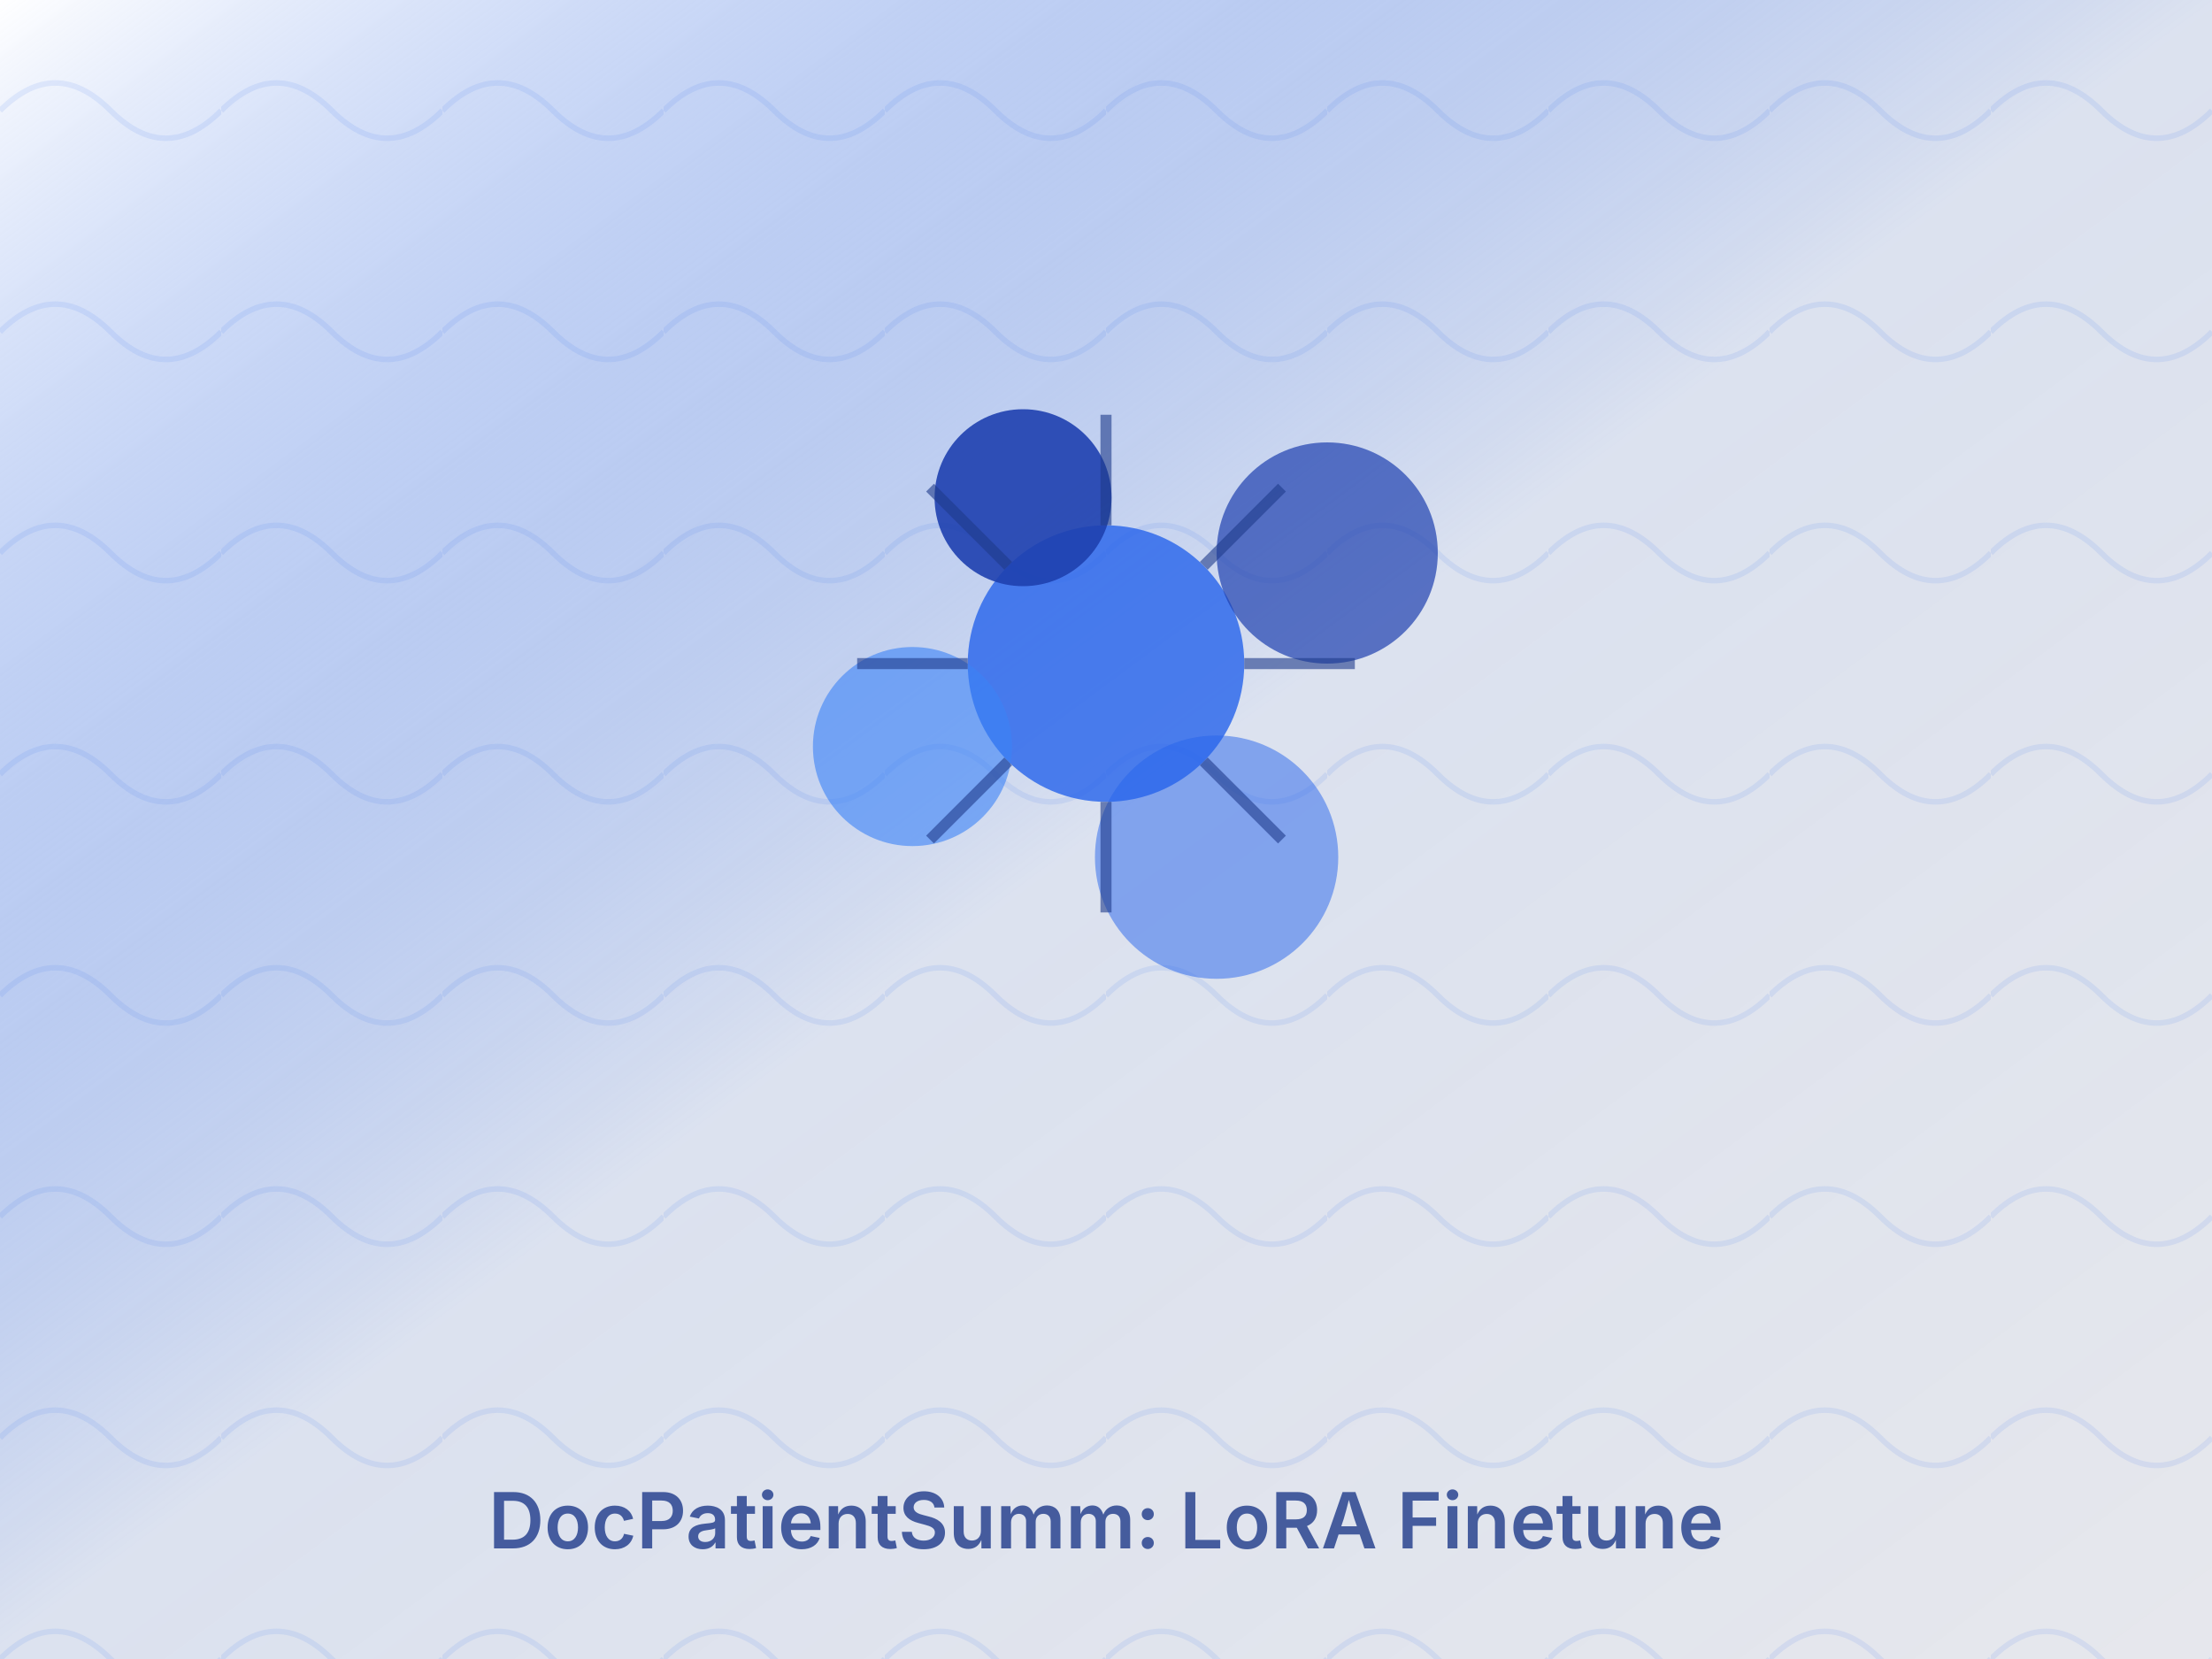
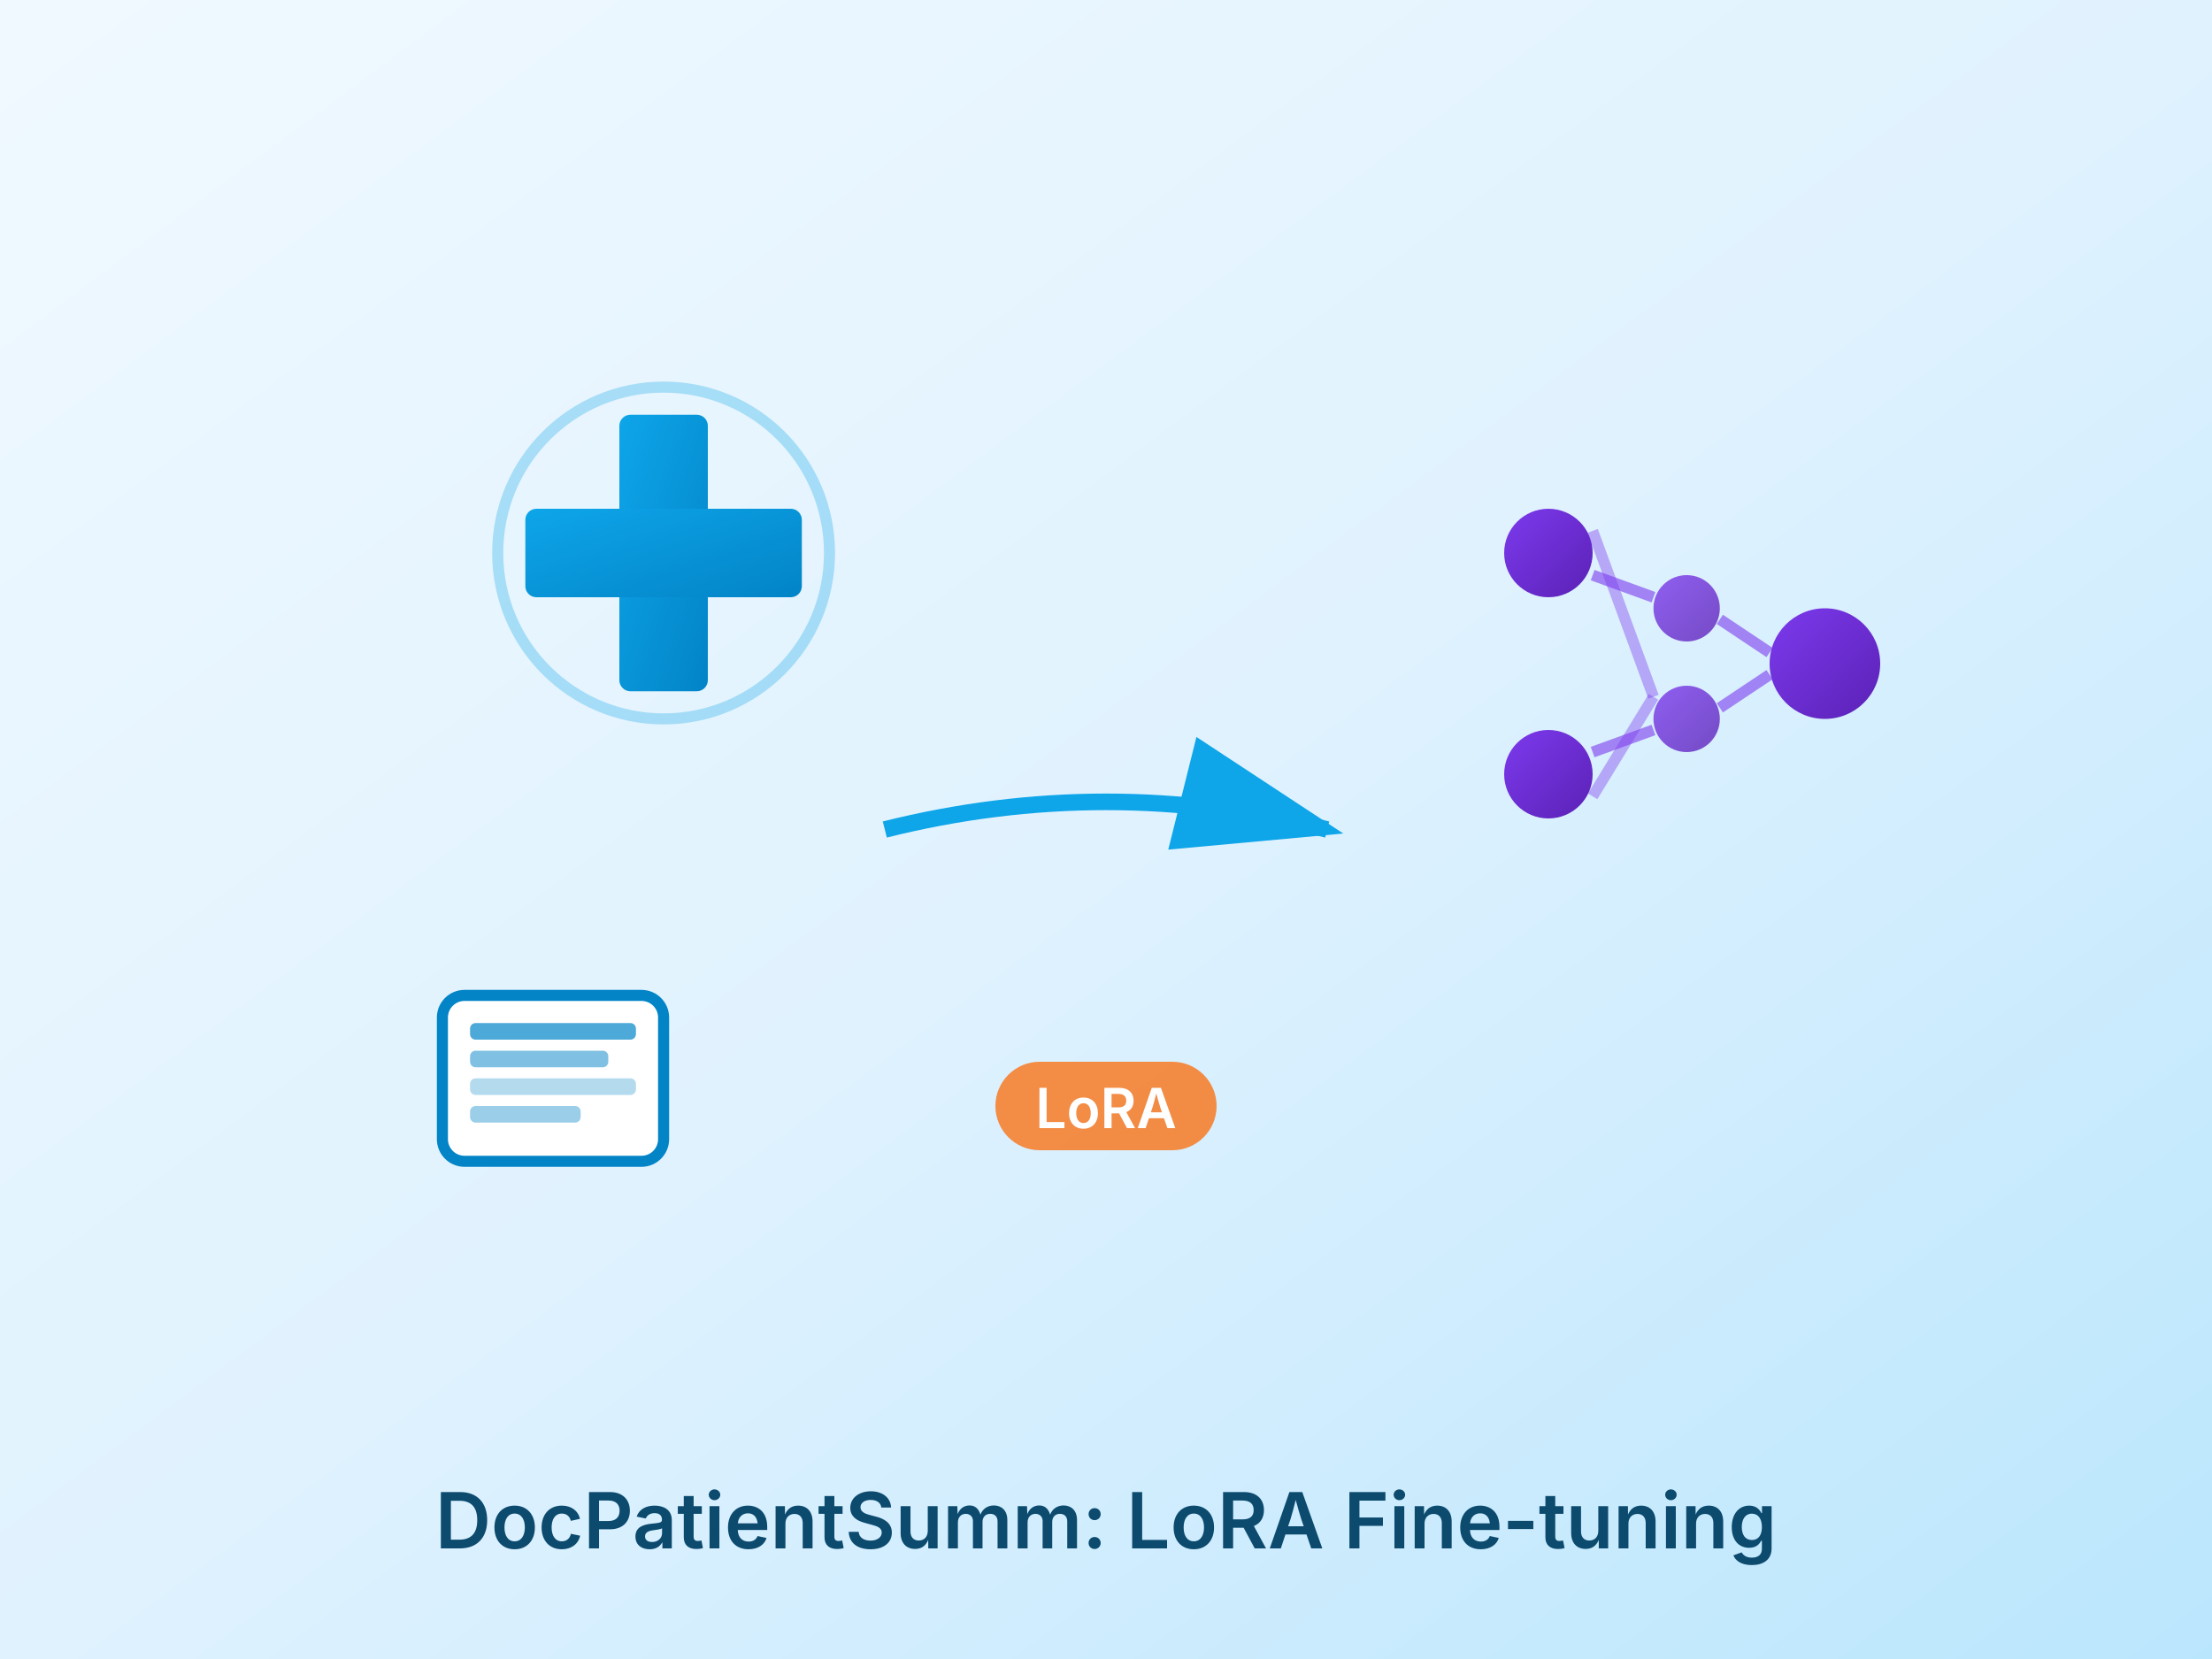
<svg xmlns="http://www.w3.org/2000/svg" width="400" height="300" viewBox="0 0 400 300">
  <defs>
-     <pattern id="waves" x="0" y="0" width="40" height="40" patternUnits="userSpaceOnUse">
-       <path d="M0,20 Q10,10 20,20 Q30,30 40,20" fill="none" stroke="#2563eb" stroke-width="1" opacity="0.1" />
-     </pattern>
-     <linearGradient id="oceanGradient" x1="0%" y1="0%" x2="100%" y2="100%">
-       <stop offset="0%" stop-color="#ffffff" />
-       <stop offset="50%" stop-color="#2563eb" stop-opacity="0.1" />
-       <stop offset="100%" stop-color="#1e40af" stop-opacity="0.05" />
+     <linearGradient id="medicalGradient" x1="0%" y1="0%" x2="100%" y2="100%">
+       <stop offset="0%" stop-color="#f0f9ff" />
+       <stop offset="50%" stop-color="#e0f2fe" />
+       <stop offset="100%" stop-color="#bae6fd" />
+     </linearGradient>
+     <linearGradient id="crossGradient" x1="0%" y1="0%" x2="100%" y2="100%">
+       <stop offset="0%" stop-color="#0ea5e9" />
+       <stop offset="100%" stop-color="#0284c7" />
+     </linearGradient>
+     <linearGradient id="aiGradient" x1="0%" y1="0%" x2="100%" y2="100%">
+       <stop offset="0%" stop-color="#7c3aed" />
+       <stop offset="100%" stop-color="#5b21b6" />
    </linearGradient>
  </defs>
-   <rect width="400" height="300" fill="url(#oceanGradient)" />
-   <rect width="400" height="300" fill="url(#waves)" />
-   <g transform="translate(200, 120)">
-     <circle cx="0" cy="0" r="25" fill="#2563eb" opacity="0.8" />
-     <circle cx="40" cy="-20" r="20" fill="#1e40af" opacity="0.7" />
-     <circle cx="-35" cy="15" r="18" fill="#3b82f6" opacity="0.6" />
-     <circle cx="20" cy="35" r="22" fill="#2563eb" opacity="0.5" />
-     <circle cx="-15" cy="-30" r="16" fill="#1e40af" opacity="0.9" />
-     <line x1="-17.68" y1="-17.68" x2="-31.82" y2="-31.82" stroke="#1e3a8a" stroke-width="2" opacity="0.6" />
-     <line x1="0" y1="-25" x2="0" y2="-45" stroke="#1e3a8a" stroke-width="2" opacity="0.6" />
-     <line x1="17.68" y1="-17.68" x2="31.82" y2="-31.82" stroke="#1e3a8a" stroke-width="2" opacity="0.6" />
-     <line x1="25" y1="0" x2="45" y2="0" stroke="#1e3a8a" stroke-width="2" opacity="0.6" />
-     <line x1="17.68" y1="17.68" x2="31.82" y2="31.82" stroke="#1e3a8a" stroke-width="2" opacity="0.6" />
-     <line x1="0" y1="25" x2="0" y2="45" stroke="#1e3a8a" stroke-width="2" opacity="0.6" />
-     <line x1="-17.68" y1="17.68" x2="-31.82" y2="31.82" stroke="#1e3a8a" stroke-width="2" opacity="0.6" />
-     <line x1="-25" y1="0" x2="-45" y2="0" stroke="#1e3a8a" stroke-width="2" opacity="0.6" />
+   <rect width="400" height="300" fill="url(#medicalGradient)" />
+   <g transform="translate(120, 100)">
+     <rect x="-8" y="-25" width="16" height="50" fill="url(#crossGradient)" rx="2" />
+     <rect x="-25" y="-8" width="50" height="16" fill="url(#crossGradient)" rx="2" />
+     <circle cx="0" cy="0" r="30" fill="none" stroke="#0ea5e9" stroke-width="2" opacity="0.3" />
  </g>
-   <text x="200" y="280" text-anchor="middle" fill="#1e3a8a" font-family="Inter, sans-serif" font-size="14" font-weight="600" opacity="0.8">
-         DocPatientSumm: LoRA Finetune
+   <g transform="translate(80, 180)">
+     <rect x="0" y="0" width="40" height="30" fill="#ffffff" stroke="#0284c7" stroke-width="2" rx="4" />
+     <rect x="5" y="5" width="30" height="3" fill="#0284c7" opacity="0.7" rx="1" />
+     <rect x="5" y="10" width="25" height="3" fill="#0284c7" opacity="0.5" rx="1" />
+     <rect x="5" y="15" width="30" height="3" fill="#0284c7" opacity="0.3" rx="1" />
+     <rect x="5" y="20" width="20" height="3" fill="#0284c7" opacity="0.4" rx="1" />
+   </g>
+   <g transform="translate(280, 120)">
+     <circle cx="0" cy="-20" r="8" fill="url(#aiGradient)" />
+     <circle cx="25" cy="-10" r="6" fill="url(#aiGradient)" opacity="0.8" />
+     <circle cx="25" cy="10" r="6" fill="url(#aiGradient)" opacity="0.8" />
+     <circle cx="0" cy="20" r="8" fill="url(#aiGradient)" />
+     <circle cx="50" cy="0" r="10" fill="url(#aiGradient)" />
+     <line x1="8" y1="-16" x2="19" y2="-12" stroke="#7c3aed" stroke-width="2" opacity="0.6" />
+     <line x1="8" y1="-24" x2="19" y2="6" stroke="#7c3aed" stroke-width="2" opacity="0.4" />
+     <line x1="8" y1="16" x2="19" y2="12" stroke="#7c3aed" stroke-width="2" opacity="0.6" />
+     <line x1="8" y1="24" x2="19" y2="6" stroke="#7c3aed" stroke-width="2" opacity="0.4" />
+     <line x1="31" y1="-8" x2="40" y2="-2" stroke="#7c3aed" stroke-width="2" opacity="0.6" />
+     <line x1="31" y1="8" x2="40" y2="2" stroke="#7c3aed" stroke-width="2" opacity="0.6" />
+   </g>
+   <path d="M160 150 Q200 140 240 150" fill="none" stroke="#0ea5e9" stroke-width="3" marker-end="url(#arrowhead)" />
+   <defs>
+     <marker id="arrowhead" markerWidth="10" markerHeight="7" refX="9" refY="3.5" orient="auto">
+       <polygon points="0 0, 10 3.5, 0 7" fill="#0ea5e9" />
+     </marker>
+   </defs>
+   <g transform="translate(200, 200)">
+     <rect x="-20" y="-8" width="40" height="16" fill="#f97316" opacity="0.8" rx="8" />
+     <text x="0" y="4" text-anchor="middle" fill="white" font-family="Inter, sans-serif" font-size="10" font-weight="600">LoRA</text>
+   </g>
+   <text x="200" y="280" text-anchor="middle" fill="#0c4a6e" font-family="Inter, sans-serif" font-size="14" font-weight="600">
+         DocPatientSumm: LoRA Fine-tuning
    </text>
</svg>
